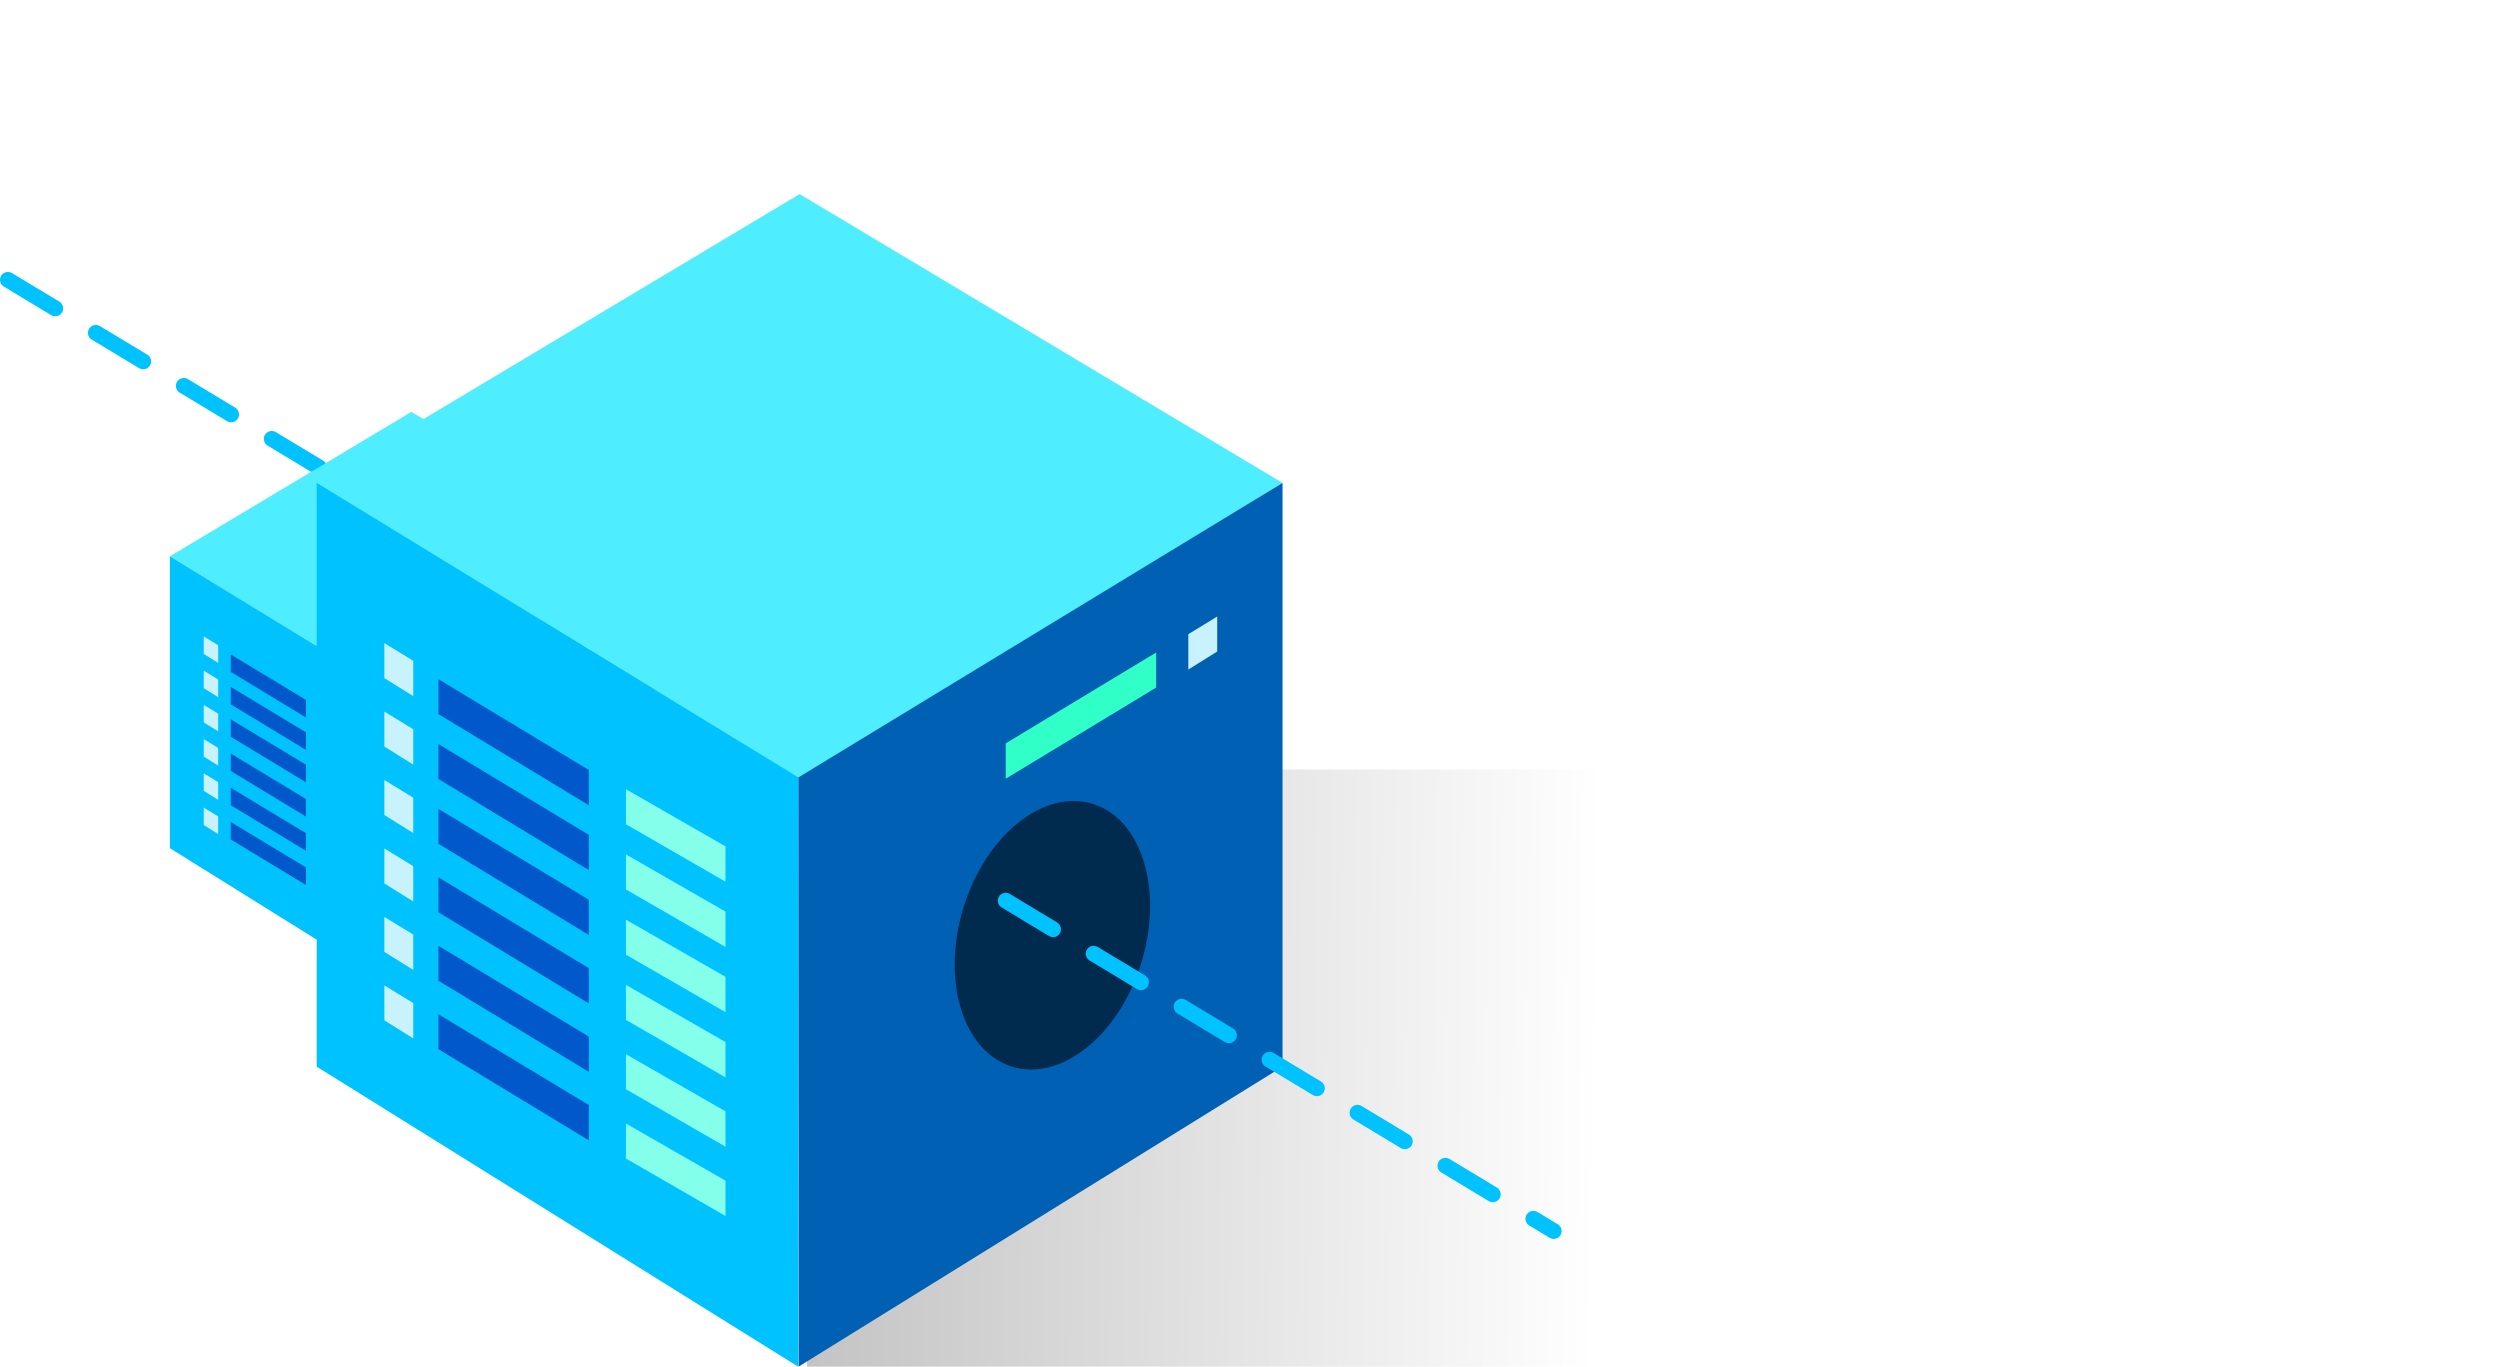
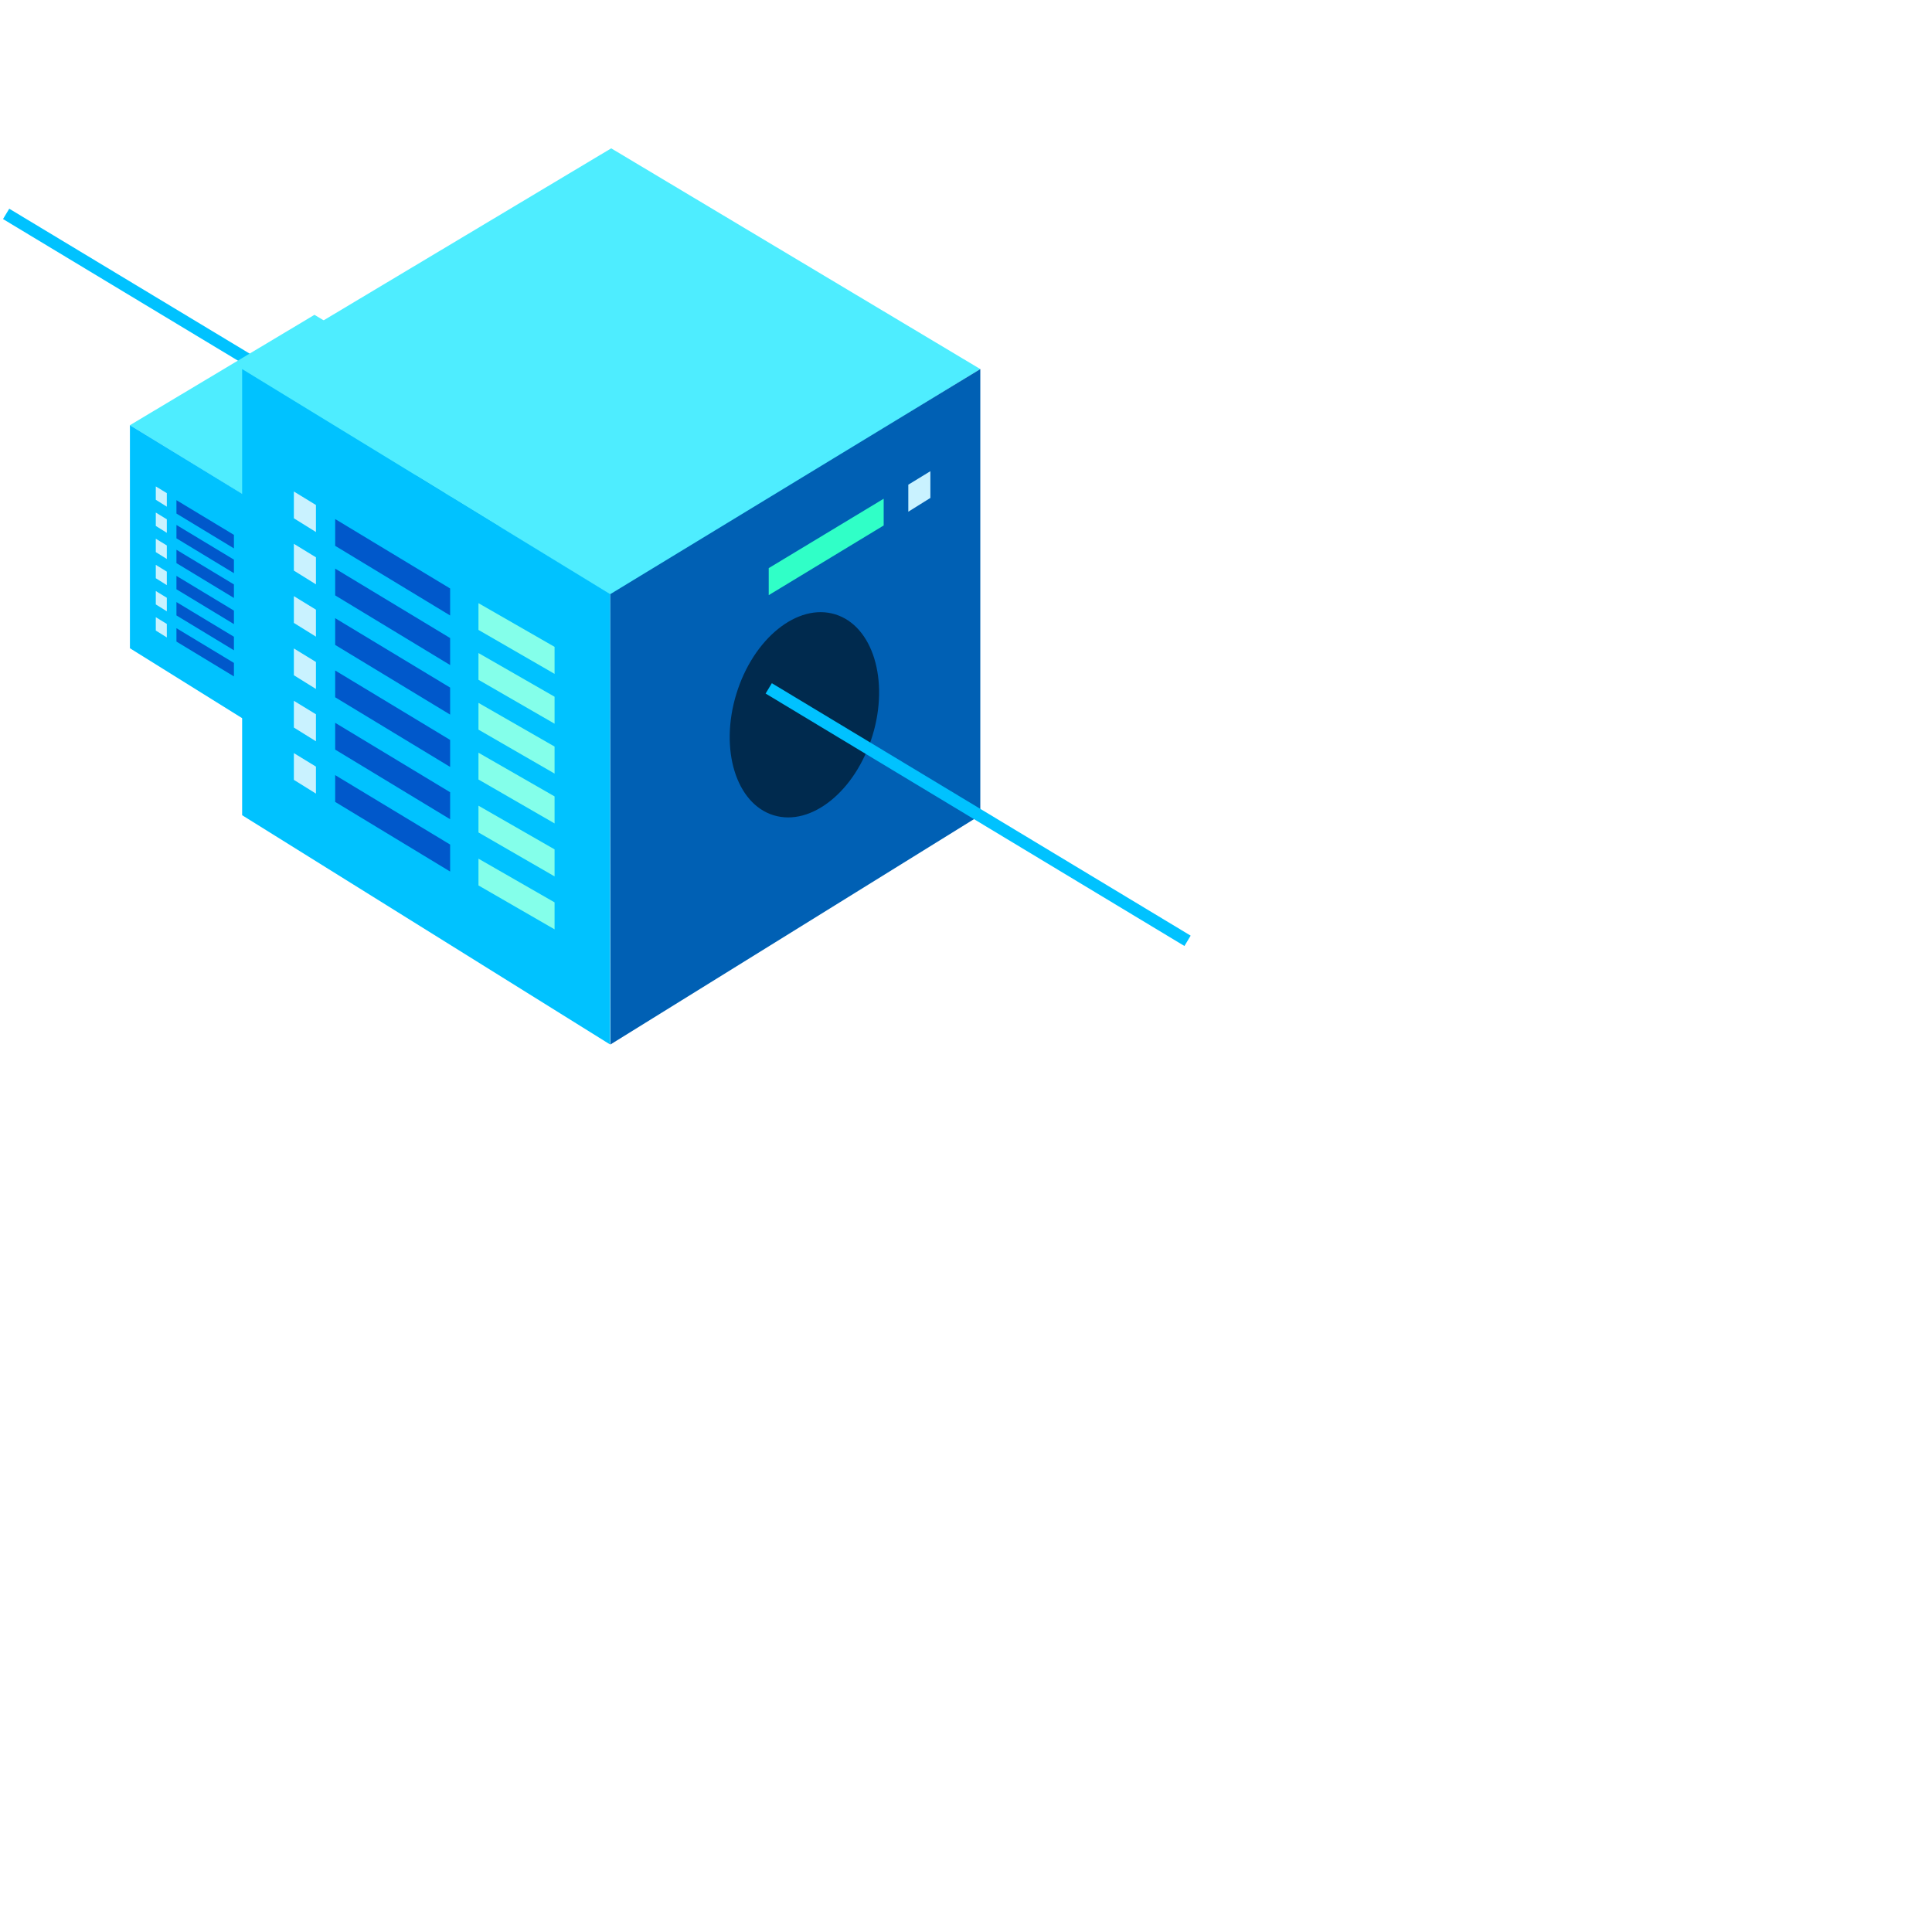
- <svg xmlns="http://www.w3.org/2000/svg" width="633" height="346.034" viewBox="0 0 633 346.034">
+ <svg xmlns="http://www.w3.org/2000/svg" xmlns:xlink="http://www.w3.org/1999/xlink" version="1.1" preserveAspectRatio="xMidYMid meet" viewBox="0 0 640 640" width="640" height="640">
  <defs>
-     <linearGradient id="linear-gradient" x1="0.468" y1="0.466" x2="-0.535" y2="0.461" gradientUnits="objectBoundingBox">
-       <stop offset="0" stop-color="#fff" />
-       <stop offset="1" stop-color="gray" />
-     </linearGradient>
+     <path d="M2.03 70.85L140.77 154.48" id="j40dXJqruL" />
+     <path d="M104.17 104.29L165.3 140.85L104.17 178.32L43.04 140.85L104.17 104.29Z" id="a2FHsc9vlD" />
+     <path d="M43.04 140.85L43.04 214.74L103.99 252.72L104.01 178.13L43.04 140.85Z" id="ad7WsWfSM" />
+     <path d="M51.61 161.13L51.61 165.56L55.26 167.84L55.26 163.36L51.61 161.13Z" id="a3qOLm9nds" />
+     <path d="M51.61 169.79L51.61 174.22L55.26 176.5L55.26 172.03L51.61 169.79Z" id="b1FLbgEFGz" />
+     <path d="M51.61 178.46L51.61 182.89L55.26 185.17L55.26 180.69L51.61 178.46Z" id="e13vaoHQl4" />
+     <path d="M51.61 187.12L51.61 191.55L55.26 193.83L55.26 189.36L51.61 187.12Z" id="apSRnDAc2" />
+     <path d="M51.61 195.79L51.61 200.22L55.26 202.5L55.26 198.02L51.61 195.79Z" id="j2s9Ygi1O" />
+     <path d="M51.61 204.45L51.61 208.88L55.26 211.16L55.26 206.69L51.61 204.45Z" id="atQLvOpvV" />
+     <path d="M58.45 165.69L58.45 170.12L77.49 181.66L77.49 177.18L58.45 165.69Z" id="e8vqEgEy" />
+     <path d="M82.19 179.62L82.19 184.05L94.79 191.33L94.79 186.86L82.19 179.62Z" id="a26DvbgM5V" />
+     <path d="M82.19 187.88L82.19 192.31L94.79 199.59L94.79 195.11L82.19 187.88Z" id="ahcLfzTAY" />
+     <path d="M82.19 196.13L82.19 200.57L94.79 207.84L94.79 203.37L82.19 196.13Z" id="bLYFZep8J" />
+     <path d="M82.19 204.39L82.19 208.82L94.79 216.1L94.79 211.63L82.19 204.39Z" id="c9IvQ3Xmh" />
+     <path d="M82.19 213.16L82.19 217.6L94.79 224.87L94.79 220.4L82.19 213.16Z" id="iuXrRh6JY" />
+     <path d="M82.19 221.94L82.19 226.37L94.79 233.65L94.79 229.17L82.19 221.94Z" id="a6xOFsYIl" />
+     <path d="M58.45 173.9L58.45 178.33L77.49 189.87L77.49 185.39L58.45 173.9Z" id="b5Szc2DcUA" />
+     <path d="M58.45 182.11L58.45 186.54L77.49 198.08L77.49 193.6L58.45 182.11Z" id="b2oID7Xpv" />
+     <path d="M58.45 190.77L58.45 195.2L77.49 206.74L77.49 202.27L58.45 190.77Z" id="c3c7In851y" />
+     <path d="M58.45 199.44L58.45 203.87L77.49 215.41L77.49 210.93L58.45 199.44Z" id="fvomvrWr3" />
+     <path d="M58.45 208.1L58.45 212.53L77.49 224.07L77.49 219.6L58.45 208.1Z" id="d2UOQgVjWx" />
+     <path d="M165.3 140.85L165.3 214.74L104.04 252.72L104.02 178.13L165.3 140.85Z" id="c37paRk2eB" />
+     <path d="M157.04 157.76L157.04 162.19L153.38 164.47L153.38 159.99L157.04 157.76Z" id="bv0AgRl49" />
+     <path d="M149.3 162.32L149.3 166.75L130.26 178.29L130.26 173.82L149.3 162.32Z" id="aIml9eb5E" />
+     <path d="M147.45 201.55C144.64 210.74 137.31 216.65 131.08 214.75C124.86 212.84 122.09 203.85 124.9 194.66C127.71 185.47 135.03 179.56 141.26 181.46C147.49 183.37 150.26 192.36 147.45 201.55Z" id="dpkoHy4Ah" />
+     <path d="M202.47 49.14L324.73 122.26L202.47 197.21L80.21 122.26L202.47 49.14Z" id="bkPt6hny5" />
+     <path d="M80.21 122.26L80.21 270.05L202.1 346L202.15 196.83L80.21 122.26Z" id="b1ZRVjLVJp" />
+     <path d="M97.35 162.82L97.35 171.69L104.66 176.24L104.66 167.29L97.35 162.82Z" id="aeOV2u2ce" />
+     <path d="M97.35 180.15L97.35 189.02L104.66 193.57L104.66 184.62L97.35 180.15Z" id="i1x383qSA" />
+     <path d="M97.35 197.48L97.35 206.35L104.66 210.9L104.66 201.96L97.35 197.48Z" id="aNa7eiBI" />
+     <path d="M97.35 214.81L97.35 223.68L104.66 228.23L104.66 219.29L97.35 214.81Z" id="gIubuqMn9" />
+     <path d="M97.35 232.15L97.35 241.01L104.66 245.56L104.66 236.62L97.35 232.15Z" id="a9pUMJGmUB" />
+     <path d="M97.35 249.48L97.35 258.34L104.66 262.89L104.66 253.95L97.35 249.48Z" id="eaTpl3NgY" />
+     <path d="M111.03 171.94L111.03 180.81L149.11 203.88L149.11 194.94L111.03 171.94Z" id="b1Bi70OcI9" />
+     <path d="M158.5 199.81L158.5 208.67L183.71 223.23L183.71 214.28L158.5 199.81Z" id="f6TsKmmEfR" />
+     <path d="M158.5 216.33L158.5 225.19L183.71 239.74L183.71 230.8L158.5 216.33Z" id="bbxC5nIgR" />
+     <path d="M158.5 232.84L158.5 241.7L183.71 256.26L183.71 247.31L158.5 232.84Z" id="h1ATOCGksV" />
+     <path d="M158.5 249.35L158.5 258.22L183.71 272.77L183.71 263.82L158.5 249.35Z" id="a6X0Iwn4R" />
+     <path d="M158.5 266.9L158.5 275.76L183.71 290.32L183.71 281.37L158.5 266.9Z" id="a2QdnXvQpb" />
+     <path d="M158.5 284.45L158.5 293.31L183.71 307.86L183.71 298.92L158.5 284.45Z" id="fcvW8qT2" />
+     <path d="M111.03 188.36L111.03 197.23L149.11 220.3L149.11 211.36L111.03 188.36Z" id="a4wG4adItd" />
+     <path d="M111.03 204.78L111.03 213.64L149.11 236.72L149.11 227.77L111.03 204.78Z" id="a11urpcKRh" />
+     <path d="M111.03 222.11L111.03 230.98L149.11 254.05L149.11 245.11L111.03 222.11Z" id="d7MN5qWjJ" />
+     <path d="M111.03 239.44L111.03 248.31L149.11 271.38L149.11 262.44L111.03 239.44Z" id="cmBpwtYk8" />
+     <path d="M111.03 256.77L111.03 265.64L149.11 288.71L149.11 279.77L111.03 256.77Z" id="f29UvbvlEH" />
+     <path d="M324.74 122.26L324.74 270.05L202.21 346L202.16 196.82L324.74 122.26Z" id="f2xV2eN50v" />
+     <path d="M308.2 156.09L308.2 164.95L300.89 169.51L300.89 160.56L308.2 156.09Z" id="c2IwDCFnBV" />
+     <path d="M292.73 165.21L292.73 174.07L254.65 197.15L254.65 188.2L292.73 165.21Z" id="a6EdNfBSH" />
+     <path d="M289.02 243.68C283.4 262.06 268.75 273.87 256.29 270.07C243.84 266.26 238.3 248.27 243.92 229.89C249.54 211.51 264.19 199.69 276.65 203.5C289.1 207.3 294.64 225.29 289.02 243.68Z" id="a1pFMrN9t2" />
+     <path d="M254.65 228.03L393.39 311.66" id="d4jf7dg2BZ" />
  </defs>
-   <g id="server" transform="translate(-779.472 -258.106)">
-     <path id="Path_11" data-name="Path 11" d="M880,556.822h428.665v-151.2H880Z" transform="translate(103.807 47.317)" fill="url(#linear-gradient)" />
-     <path id="Path_10" data-name="Path 10" d="M926.472,435.209l138.754,83.638" transform="translate(-145 -106.247)" fill="none" stroke="#00c2ff" stroke-linecap="round" stroke-width="4" stroke-dasharray="14 12" />
-     <g id="pc1" transform="translate(822.488 337.829)">
-       <path id="Path_1" data-name="Path 1" d="M17.377,17.377,86.46,0,69.732,69.732,0,86.46Z" transform="translate(61.137 0) rotate(45)" fill="#4eedff" />
-       <path id="Path_3" data-name="Path 3" d="M771.106,341v73.9l60.952,37.981.026-74.595Z" transform="translate(-771.106 -279.863)" fill="#00c2ff" />
-       <path id="Path_5" data-name="Path 5" d="M771.105,341v4.432l3.656,2.278,0-4.474Z" transform="translate(-762.538 -259.58)" fill="#c9f2ff" />
-       <path id="Path_5-2" data-name="Path 5" d="M771.105,341v4.432l3.656,2.278,0-4.474Z" transform="translate(-762.538 -250.914)" fill="#c9f2ff" />
-       <path id="Path_5-3" data-name="Path 5" d="M771.105,341v4.432l3.656,2.278,0-4.474Z" transform="translate(-762.538 -242.248)" fill="#c9f2ff" />
-       <path id="Path_5-4" data-name="Path 5" d="M771.105,341v4.432l3.656,2.278,0-4.474Z" transform="translate(-762.538 -233.582)" fill="#c9f2ff" />
-       <path id="Path_5-5" data-name="Path 5" d="M771.105,341v4.432l3.656,2.278,0-4.474Z" transform="translate(-762.538 -224.916)" fill="#c9f2ff" />
-       <path id="Path_5-6" data-name="Path 5" d="M771.105,341v4.432l3.656,2.278,0-4.474Z" transform="translate(-762.538 -216.25)" fill="#c9f2ff" />
-       <path id="Path_5-7" data-name="Path 5" d="M771.105,341v4.432l19.042,11.54,0-4.474Z" transform="translate(-755.696 -255.019)" fill="#0058cb" />
-       <path id="Path_6" data-name="Path 6" d="M771.105,341v4.432l12.6,7.278,0-4.474Z" transform="translate(-731.955 -241.084)" fill="#84ffea" />
-       <path id="Path_6-2" data-name="Path 6" d="M771.105,341v4.432l12.6,7.278,0-4.474Z" transform="translate(-731.955 -232.827)" fill="#84ffea" />
-       <path id="Path_6-3" data-name="Path 6" d="M771.105,341v4.432l12.6,7.278,0-4.474Z" transform="translate(-731.955 -224.569)" fill="#84ffea" />
-       <path id="Path_6-4" data-name="Path 6" d="M771.105,341v4.432l12.6,7.278,0-4.474Z" transform="translate(-731.955 -216.311)" fill="#84ffea" />
-       <path id="Path_6-5" data-name="Path 6" d="M771.105,341v4.432l12.6,7.278,0-4.474Z" transform="translate(-731.955 -207.538)" fill="#84ffea" />
-       <path id="Path_6-6" data-name="Path 6" d="M771.105,341v4.432l12.6,7.278,0-4.474Z" transform="translate(-731.955 -198.764)" fill="#84ffea" />
-       <path id="Path_5-8" data-name="Path 5" d="M771.105,341v4.432l19.042,11.54,0-4.474Z" transform="translate(-755.696 -246.809)" fill="#0058cb" />
-       <path id="Path_5-9" data-name="Path 5" d="M771.105,341v4.432l19.042,11.54,0-4.474Z" transform="translate(-755.696 -238.599)" fill="#0058cb" />
-       <path id="Path_5-10" data-name="Path 5" d="M771.105,341v4.432l19.042,11.54,0-4.474Z" transform="translate(-755.696 -229.933)" fill="#0058cb" />
-       <path id="Path_5-11" data-name="Path 5" d="M771.105,341v4.432l19.042,11.54,0-4.474Z" transform="translate(-755.696 -221.267)" fill="#0058cb" />
-       <path id="Path_5-12" data-name="Path 5" d="M771.105,341v4.432l19.042,11.54,0-4.474Z" transform="translate(-755.696 -212.601)" fill="#0058cb" />
-       <path id="Path_4" data-name="Path 4" d="M832.4,341v73.9L771.132,452.88l-.026-74.595Z" transform="translate(-710.127 -279.863)" fill="#0060b4" />
-       <path id="Path_8" data-name="Path 8" d="M774.763,341v4.432l-3.656,2.278,0-4.474Z" transform="translate(-660.759 -262.949)" fill="#c9f2ff" />
-       <path id="Path_7" data-name="Path 7" d="M790.149,341v4.432l-19.042,11.54,0-4.474Z" transform="translate(-683.878 -258.388)" fill="#30ffc7" />
-       <ellipse id="Ellipse_1" data-name="Ellipse 1" cx="11.79" cy="17.404" rx="11.79" ry="17.404" transform="translate(86.952 98.311) rotate(17)" fill="#002a4e" />
+   <g>
+     <g>
+       <g>
+         <use xlink:href="#j40dXJqruL" opacity="1" fill="#000000" fill-opacity="0" />
+         <g>
+           <use xlink:href="#j40dXJqruL" opacity="1" fill-opacity="0" stroke="#00c2ff" stroke-width="4" stroke-opacity="1" />
+         </g>
+       </g>
+       <g>
+         <use xlink:href="#a2FHsc9vlD" opacity="1" fill="#4eedff" fill-opacity="1" />
+         <g>
+           <use xlink:href="#a2FHsc9vlD" opacity="1" fill-opacity="0" stroke="#000000" stroke-width="1" stroke-opacity="0" />
+         </g>
+       </g>
+       <g>
+         <use xlink:href="#ad7WsWfSM" opacity="1" fill="#00c2ff" fill-opacity="1" />
+         <g>
+           <use xlink:href="#ad7WsWfSM" opacity="1" fill-opacity="0" stroke="#000000" stroke-width="1" stroke-opacity="0" />
+         </g>
+       </g>
+       <g>
+         <use xlink:href="#a3qOLm9nds" opacity="1" fill="#c9f2ff" fill-opacity="1" />
+         <g>
+           <use xlink:href="#a3qOLm9nds" opacity="1" fill-opacity="0" stroke="#000000" stroke-width="1" stroke-opacity="0" />
+         </g>
+       </g>
+       <g>
+         <use xlink:href="#b1FLbgEFGz" opacity="1" fill="#c9f2ff" fill-opacity="1" />
+         <g>
+           <use xlink:href="#b1FLbgEFGz" opacity="1" fill-opacity="0" stroke="#000000" stroke-width="1" stroke-opacity="0" />
+         </g>
+       </g>
+       <g>
+         <use xlink:href="#e13vaoHQl4" opacity="1" fill="#c9f2ff" fill-opacity="1" />
+         <g>
+           <use xlink:href="#e13vaoHQl4" opacity="1" fill-opacity="0" stroke="#000000" stroke-width="1" stroke-opacity="0" />
+         </g>
+       </g>
+       <g>
+         <use xlink:href="#apSRnDAc2" opacity="1" fill="#c9f2ff" fill-opacity="1" />
+         <g>
+           <use xlink:href="#apSRnDAc2" opacity="1" fill-opacity="0" stroke="#000000" stroke-width="1" stroke-opacity="0" />
+         </g>
+       </g>
+       <g>
+         <use xlink:href="#j2s9Ygi1O" opacity="1" fill="#c9f2ff" fill-opacity="1" />
+         <g>
+           <use xlink:href="#j2s9Ygi1O" opacity="1" fill-opacity="0" stroke="#000000" stroke-width="1" stroke-opacity="0" />
+         </g>
+       </g>
+       <g>
+         <use xlink:href="#atQLvOpvV" opacity="1" fill="#c9f2ff" fill-opacity="1" />
+         <g>
+           <use xlink:href="#atQLvOpvV" opacity="1" fill-opacity="0" stroke="#000000" stroke-width="1" stroke-opacity="0" />
+         </g>
+       </g>
+       <g>
+         <use xlink:href="#e8vqEgEy" opacity="1" fill="#0058cb" fill-opacity="1" />
+         <g>
+           <use xlink:href="#e8vqEgEy" opacity="1" fill-opacity="0" stroke="#000000" stroke-width="1" stroke-opacity="0" />
+         </g>
+       </g>
+       <g>
+         <use xlink:href="#a26DvbgM5V" opacity="1" fill="#84ffea" fill-opacity="1" />
+         <g>
+           <use xlink:href="#a26DvbgM5V" opacity="1" fill-opacity="0" stroke="#000000" stroke-width="1" stroke-opacity="0" />
+         </g>
+       </g>
+       <g>
+         <use xlink:href="#ahcLfzTAY" opacity="1" fill="#84ffea" fill-opacity="1" />
+         <g>
+           <use xlink:href="#ahcLfzTAY" opacity="1" fill-opacity="0" stroke="#000000" stroke-width="1" stroke-opacity="0" />
+         </g>
+       </g>
+       <g>
+         <use xlink:href="#bLYFZep8J" opacity="1" fill="#84ffea" fill-opacity="1" />
+         <g>
+           <use xlink:href="#bLYFZep8J" opacity="1" fill-opacity="0" stroke="#000000" stroke-width="1" stroke-opacity="0" />
+         </g>
+       </g>
+       <g>
+         <use xlink:href="#c9IvQ3Xmh" opacity="1" fill="#84ffea" fill-opacity="1" />
+         <g>
+           <use xlink:href="#c9IvQ3Xmh" opacity="1" fill-opacity="0" stroke="#000000" stroke-width="1" stroke-opacity="0" />
+         </g>
+       </g>
+       <g>
+         <use xlink:href="#iuXrRh6JY" opacity="1" fill="#84ffea" fill-opacity="1" />
+         <g>
+           <use xlink:href="#iuXrRh6JY" opacity="1" fill-opacity="0" stroke="#000000" stroke-width="1" stroke-opacity="0" />
+         </g>
+       </g>
+       <g>
+         <use xlink:href="#a6xOFsYIl" opacity="1" fill="#84ffea" fill-opacity="1" />
+         <g>
+           <use xlink:href="#a6xOFsYIl" opacity="1" fill-opacity="0" stroke="#000000" stroke-width="1" stroke-opacity="0" />
+         </g>
+       </g>
+       <g>
+         <use xlink:href="#b5Szc2DcUA" opacity="1" fill="#0058cb" fill-opacity="1" />
+         <g>
+           <use xlink:href="#b5Szc2DcUA" opacity="1" fill-opacity="0" stroke="#000000" stroke-width="1" stroke-opacity="0" />
+         </g>
+       </g>
+       <g>
+         <use xlink:href="#b2oID7Xpv" opacity="1" fill="#0058cb" fill-opacity="1" />
+         <g>
+           <use xlink:href="#b2oID7Xpv" opacity="1" fill-opacity="0" stroke="#000000" stroke-width="1" stroke-opacity="0" />
+         </g>
+       </g>
+       <g>
+         <use xlink:href="#c3c7In851y" opacity="1" fill="#0058cb" fill-opacity="1" />
+         <g>
+           <use xlink:href="#c3c7In851y" opacity="1" fill-opacity="0" stroke="#000000" stroke-width="1" stroke-opacity="0" />
+         </g>
+       </g>
+       <g>
+         <use xlink:href="#fvomvrWr3" opacity="1" fill="#0058cb" fill-opacity="1" />
+         <g>
+           <use xlink:href="#fvomvrWr3" opacity="1" fill-opacity="0" stroke="#000000" stroke-width="1" stroke-opacity="0" />
+         </g>
+       </g>
+       <g>
+         <use xlink:href="#d2UOQgVjWx" opacity="1" fill="#0058cb" fill-opacity="1" />
+         <g>
+           <use xlink:href="#d2UOQgVjWx" opacity="1" fill-opacity="0" stroke="#000000" stroke-width="1" stroke-opacity="0" />
+         </g>
+       </g>
+       <g>
+         <use xlink:href="#c37paRk2eB" opacity="1" fill="#0060b4" fill-opacity="1" />
+         <g>
+           <use xlink:href="#c37paRk2eB" opacity="1" fill-opacity="0" stroke="#000000" stroke-width="1" stroke-opacity="0" />
+         </g>
+       </g>
+       <g>
+         <use xlink:href="#bv0AgRl49" opacity="1" fill="#c9f2ff" fill-opacity="1" />
+         <g>
+           <use xlink:href="#bv0AgRl49" opacity="1" fill-opacity="0" stroke="#000000" stroke-width="1" stroke-opacity="0" />
+         </g>
+       </g>
+       <g>
+         <use xlink:href="#aIml9eb5E" opacity="1" fill="#30ffc7" fill-opacity="1" />
+         <g>
+           <use xlink:href="#aIml9eb5E" opacity="1" fill-opacity="0" stroke="#000000" stroke-width="1" stroke-opacity="0" />
+         </g>
+       </g>
+       <g>
+         <use xlink:href="#dpkoHy4Ah" opacity="1" fill="#002a4e" fill-opacity="1" />
+         <g>
+           <use xlink:href="#dpkoHy4Ah" opacity="1" fill-opacity="0" stroke="#000000" stroke-width="1" stroke-opacity="0" />
+         </g>
+       </g>
+       <g>
+         <use xlink:href="#bkPt6hny5" opacity="1" fill="#4eedff" fill-opacity="1" />
+         <g>
+           <use xlink:href="#bkPt6hny5" opacity="1" fill-opacity="0" stroke="#000000" stroke-width="1" stroke-opacity="0" />
+         </g>
+       </g>
+       <g>
+         <use xlink:href="#b1ZRVjLVJp" opacity="1" fill="#00c2ff" fill-opacity="1" />
+         <g>
+           <use xlink:href="#b1ZRVjLVJp" opacity="1" fill-opacity="0" stroke="#000000" stroke-width="1" stroke-opacity="0" />
+         </g>
+       </g>
+       <g>
+         <use xlink:href="#aeOV2u2ce" opacity="1" fill="#c9f2ff" fill-opacity="1" />
+         <g>
+           <use xlink:href="#aeOV2u2ce" opacity="1" fill-opacity="0" stroke="#000000" stroke-width="1" stroke-opacity="0" />
+         </g>
+       </g>
+       <g>
+         <use xlink:href="#i1x383qSA" opacity="1" fill="#c9f2ff" fill-opacity="1" />
+         <g>
+           <use xlink:href="#i1x383qSA" opacity="1" fill-opacity="0" stroke="#000000" stroke-width="1" stroke-opacity="0" />
+         </g>
+       </g>
+       <g>
+         <use xlink:href="#aNa7eiBI" opacity="1" fill="#c9f2ff" fill-opacity="1" />
+         <g>
+           <use xlink:href="#aNa7eiBI" opacity="1" fill-opacity="0" stroke="#000000" stroke-width="1" stroke-opacity="0" />
+         </g>
+       </g>
+       <g>
+         <use xlink:href="#gIubuqMn9" opacity="1" fill="#c9f2ff" fill-opacity="1" />
+         <g>
+           <use xlink:href="#gIubuqMn9" opacity="1" fill-opacity="0" stroke="#000000" stroke-width="1" stroke-opacity="0" />
+         </g>
+       </g>
+       <g>
+         <use xlink:href="#a9pUMJGmUB" opacity="1" fill="#c9f2ff" fill-opacity="1" />
+         <g>
+           <use xlink:href="#a9pUMJGmUB" opacity="1" fill-opacity="0" stroke="#000000" stroke-width="1" stroke-opacity="0" />
+         </g>
+       </g>
+       <g>
+         <use xlink:href="#eaTpl3NgY" opacity="1" fill="#c9f2ff" fill-opacity="1" />
+         <g>
+           <use xlink:href="#eaTpl3NgY" opacity="1" fill-opacity="0" stroke="#000000" stroke-width="1" stroke-opacity="0" />
+         </g>
+       </g>
+       <g>
+         <use xlink:href="#b1Bi70OcI9" opacity="1" fill="#0058cb" fill-opacity="1" />
+         <g>
+           <use xlink:href="#b1Bi70OcI9" opacity="1" fill-opacity="0" stroke="#000000" stroke-width="1" stroke-opacity="0" />
+         </g>
+       </g>
+       <g>
+         <use xlink:href="#f6TsKmmEfR" opacity="1" fill="#84ffea" fill-opacity="1" />
+         <g>
+           <use xlink:href="#f6TsKmmEfR" opacity="1" fill-opacity="0" stroke="#000000" stroke-width="1" stroke-opacity="0" />
+         </g>
+       </g>
+       <g>
+         <use xlink:href="#bbxC5nIgR" opacity="1" fill="#84ffea" fill-opacity="1" />
+         <g>
+           <use xlink:href="#bbxC5nIgR" opacity="1" fill-opacity="0" stroke="#000000" stroke-width="1" stroke-opacity="0" />
+         </g>
+       </g>
+       <g>
+         <use xlink:href="#h1ATOCGksV" opacity="1" fill="#84ffea" fill-opacity="1" />
+         <g>
+           <use xlink:href="#h1ATOCGksV" opacity="1" fill-opacity="0" stroke="#000000" stroke-width="1" stroke-opacity="0" />
+         </g>
+       </g>
+       <g>
+         <use xlink:href="#a6X0Iwn4R" opacity="1" fill="#84ffea" fill-opacity="1" />
+         <g>
+           <use xlink:href="#a6X0Iwn4R" opacity="1" fill-opacity="0" stroke="#000000" stroke-width="1" stroke-opacity="0" />
+         </g>
+       </g>
+       <g>
+         <use xlink:href="#a2QdnXvQpb" opacity="1" fill="#84ffea" fill-opacity="1" />
+         <g>
+           <use xlink:href="#a2QdnXvQpb" opacity="1" fill-opacity="0" stroke="#000000" stroke-width="1" stroke-opacity="0" />
+         </g>
+       </g>
+       <g>
+         <use xlink:href="#fcvW8qT2" opacity="1" fill="#84ffea" fill-opacity="1" />
+         <g>
+           <use xlink:href="#fcvW8qT2" opacity="1" fill-opacity="0" stroke="#000000" stroke-width="1" stroke-opacity="0" />
+         </g>
+       </g>
+       <g>
+         <use xlink:href="#a4wG4adItd" opacity="1" fill="#0058cb" fill-opacity="1" />
+         <g>
+           <use xlink:href="#a4wG4adItd" opacity="1" fill-opacity="0" stroke="#000000" stroke-width="1" stroke-opacity="0" />
+         </g>
+       </g>
+       <g>
+         <use xlink:href="#a11urpcKRh" opacity="1" fill="#0058cb" fill-opacity="1" />
+         <g>
+           <use xlink:href="#a11urpcKRh" opacity="1" fill-opacity="0" stroke="#000000" stroke-width="1" stroke-opacity="0" />
+         </g>
+       </g>
+       <g>
+         <use xlink:href="#d7MN5qWjJ" opacity="1" fill="#0058cb" fill-opacity="1" />
+         <g>
+           <use xlink:href="#d7MN5qWjJ" opacity="1" fill-opacity="0" stroke="#000000" stroke-width="1" stroke-opacity="0" />
+         </g>
+       </g>
+       <g>
+         <use xlink:href="#cmBpwtYk8" opacity="1" fill="#0058cb" fill-opacity="1" />
+         <g>
+           <use xlink:href="#cmBpwtYk8" opacity="1" fill-opacity="0" stroke="#000000" stroke-width="1" stroke-opacity="0" />
+         </g>
+       </g>
+       <g>
+         <use xlink:href="#f29UvbvlEH" opacity="1" fill="#0058cb" fill-opacity="1" />
+         <g>
+           <use xlink:href="#f29UvbvlEH" opacity="1" fill-opacity="0" stroke="#000000" stroke-width="1" stroke-opacity="0" />
+         </g>
+       </g>
+       <g>
+         <use xlink:href="#f2xV2eN50v" opacity="1" fill="#0060b4" fill-opacity="1" />
+         <g>
+           <use xlink:href="#f2xV2eN50v" opacity="1" fill-opacity="0" stroke="#000000" stroke-width="1" stroke-opacity="0" />
+         </g>
+       </g>
+       <g>
+         <use xlink:href="#c2IwDCFnBV" opacity="1" fill="#c9f2ff" fill-opacity="1" />
+         <g>
+           <use xlink:href="#c2IwDCFnBV" opacity="1" fill-opacity="0" stroke="#000000" stroke-width="1" stroke-opacity="0" />
+         </g>
+       </g>
+       <g>
+         <use xlink:href="#a6EdNfBSH" opacity="1" fill="#30ffc7" fill-opacity="1" />
+         <g>
+           <use xlink:href="#a6EdNfBSH" opacity="1" fill-opacity="0" stroke="#000000" stroke-width="1" stroke-opacity="0" />
+         </g>
+       </g>
+       <g>
+         <use xlink:href="#a1pFMrN9t2" opacity="1" fill="#002a4e" fill-opacity="1" />
+         <g>
+           <use xlink:href="#a1pFMrN9t2" opacity="1" fill-opacity="0" stroke="#000000" stroke-width="1" stroke-opacity="0" />
+         </g>
+       </g>
+       <g>
+         <use xlink:href="#d4jf7dg2BZ" opacity="1" fill="#000000" fill-opacity="0" />
+         <g>
+           <use xlink:href="#d4jf7dg2BZ" opacity="1" fill-opacity="0" stroke="#00c2ff" stroke-width="4" stroke-opacity="1" />
+         </g>
+       </g>
    </g>
-     <g id="pc1-2" data-name="pc1" transform="translate(859.661 258.106)">
-       <path id="Path_1-2" data-name="Path 1" d="M34.754,34.754,172.92,0,139.464,139.464,0,172.92Z" transform="translate(122.273 0) rotate(45)" fill="#4eedff" />
-       <path id="Path_3-2" data-name="Path 3" d="M771.106,341V488.8l121.9,75.962.052-149.19Z" transform="translate(-771.106 -218.727)" fill="#00c2ff" />
-       <path id="Path_5-13" data-name="Path 5" d="M771.105,341v8.864l7.311,4.556,0-8.948Z" transform="translate(-753.97 -178.161)" fill="#c9f2ff" />
-       <path id="Path_5-14" data-name="Path 5" d="M771.105,341v8.864l7.311,4.556,0-8.948Z" transform="translate(-753.97 -160.829)" fill="#c9f2ff" />
-       <path id="Path_5-15" data-name="Path 5" d="M771.105,341v8.864l7.311,4.556,0-8.948Z" transform="translate(-753.97 -143.496)" fill="#c9f2ff" />
-       <path id="Path_5-16" data-name="Path 5" d="M771.105,341v8.864l7.311,4.556,0-8.948Z" transform="translate(-753.97 -126.164)" fill="#c9f2ff" />
-       <path id="Path_5-17" data-name="Path 5" d="M771.105,341v8.864l7.311,4.556,0-8.948Z" transform="translate(-753.97 -108.832)" fill="#c9f2ff" />
-       <path id="Path_5-18" data-name="Path 5" d="M771.105,341v8.864l7.311,4.556,0-8.948Z" transform="translate(-753.97 -91.5)" fill="#c9f2ff" />
-       <path id="Path_5-19" data-name="Path 5" d="M771.105,341v8.864l38.084,23.08,0-8.948Z" transform="translate(-740.286 -169.039)" fill="#0058cb" />
-       <path id="Path_6-7" data-name="Path 6" d="M771.105,341v8.864l25.207,14.556,0-8.948Z" transform="translate(-692.805 -141.169)" fill="#84ffea" />
-       <path id="Path_6-8" data-name="Path 6" d="M771.105,341v8.864l25.207,14.556,0-8.948Z" transform="translate(-692.805 -124.653)" fill="#84ffea" />
-       <path id="Path_6-9" data-name="Path 6" d="M771.105,341v8.864l25.207,14.556,0-8.948Z" transform="translate(-692.805 -108.138)" fill="#84ffea" />
-       <path id="Path_6-10" data-name="Path 6" d="M771.105,341v8.864l25.207,14.556,0-8.948Z" transform="translate(-692.805 -91.623)" fill="#84ffea" />
-       <path id="Path_6-11" data-name="Path 6" d="M771.105,341v8.864l25.207,14.556,0-8.948Z" transform="translate(-692.805 -74.075)" fill="#84ffea" />
-       <path id="Path_6-12" data-name="Path 6" d="M771.105,341v8.864l25.207,14.556,0-8.948Z" transform="translate(-692.805 -56.527)" fill="#84ffea" />
-       <path id="Path_5-20" data-name="Path 5" d="M771.105,341v8.864l38.084,23.08,0-8.948Z" transform="translate(-740.286 -152.619)" fill="#0058cb" />
-       <path id="Path_5-21" data-name="Path 5" d="M771.105,341v8.864l38.084,23.08,0-8.948Z" transform="translate(-740.286 -136.199)" fill="#0058cb" />
-       <path id="Path_5-22" data-name="Path 5" d="M771.105,341v8.864l38.084,23.08,0-8.948Z" transform="translate(-740.286 -118.866)" fill="#0058cb" />
-       <path id="Path_5-23" data-name="Path 5" d="M771.105,341v8.864l38.084,23.08,0-8.948Z" transform="translate(-740.286 -101.534)" fill="#0058cb" />
-       <path id="Path_5-24" data-name="Path 5" d="M771.105,341v8.864l38.084,23.08,0-8.948Z" transform="translate(-740.286 -84.202)" fill="#0058cb" />
-       <path id="Path_4-2" data-name="Path 4" d="M893.7,341V488.8L771.158,564.761l-.053-149.19Z" transform="translate(-649.149 -218.727)" fill="#0060b4" />
-       <path id="Path_8-2" data-name="Path 8" d="M778.42,341v8.864l-7.311,4.556,0-8.948Z" transform="translate(-550.412 -184.898)" fill="#c9f2ff" />
-       <path id="Path_7-2" data-name="Path 7" d="M809.193,341v8.864l-38.084,23.08,0-8.948Z" transform="translate(-596.65 -175.776)" fill="#30ffc7" />
-       <ellipse id="Ellipse_1-2" data-name="Ellipse 1" cx="23.58" cy="34.809" rx="23.58" ry="34.809" transform="translate(173.903 196.623) rotate(17)" fill="#002a4e" />
-     </g>
-     <path id="Path_9" data-name="Path 9" d="M926.472,435.209l138.754,83.638" transform="translate(107.643 50.953)" fill="none" stroke="#00c2ff" stroke-linecap="round" stroke-width="4" stroke-dasharray="14 12" />
  </g>
</svg>
